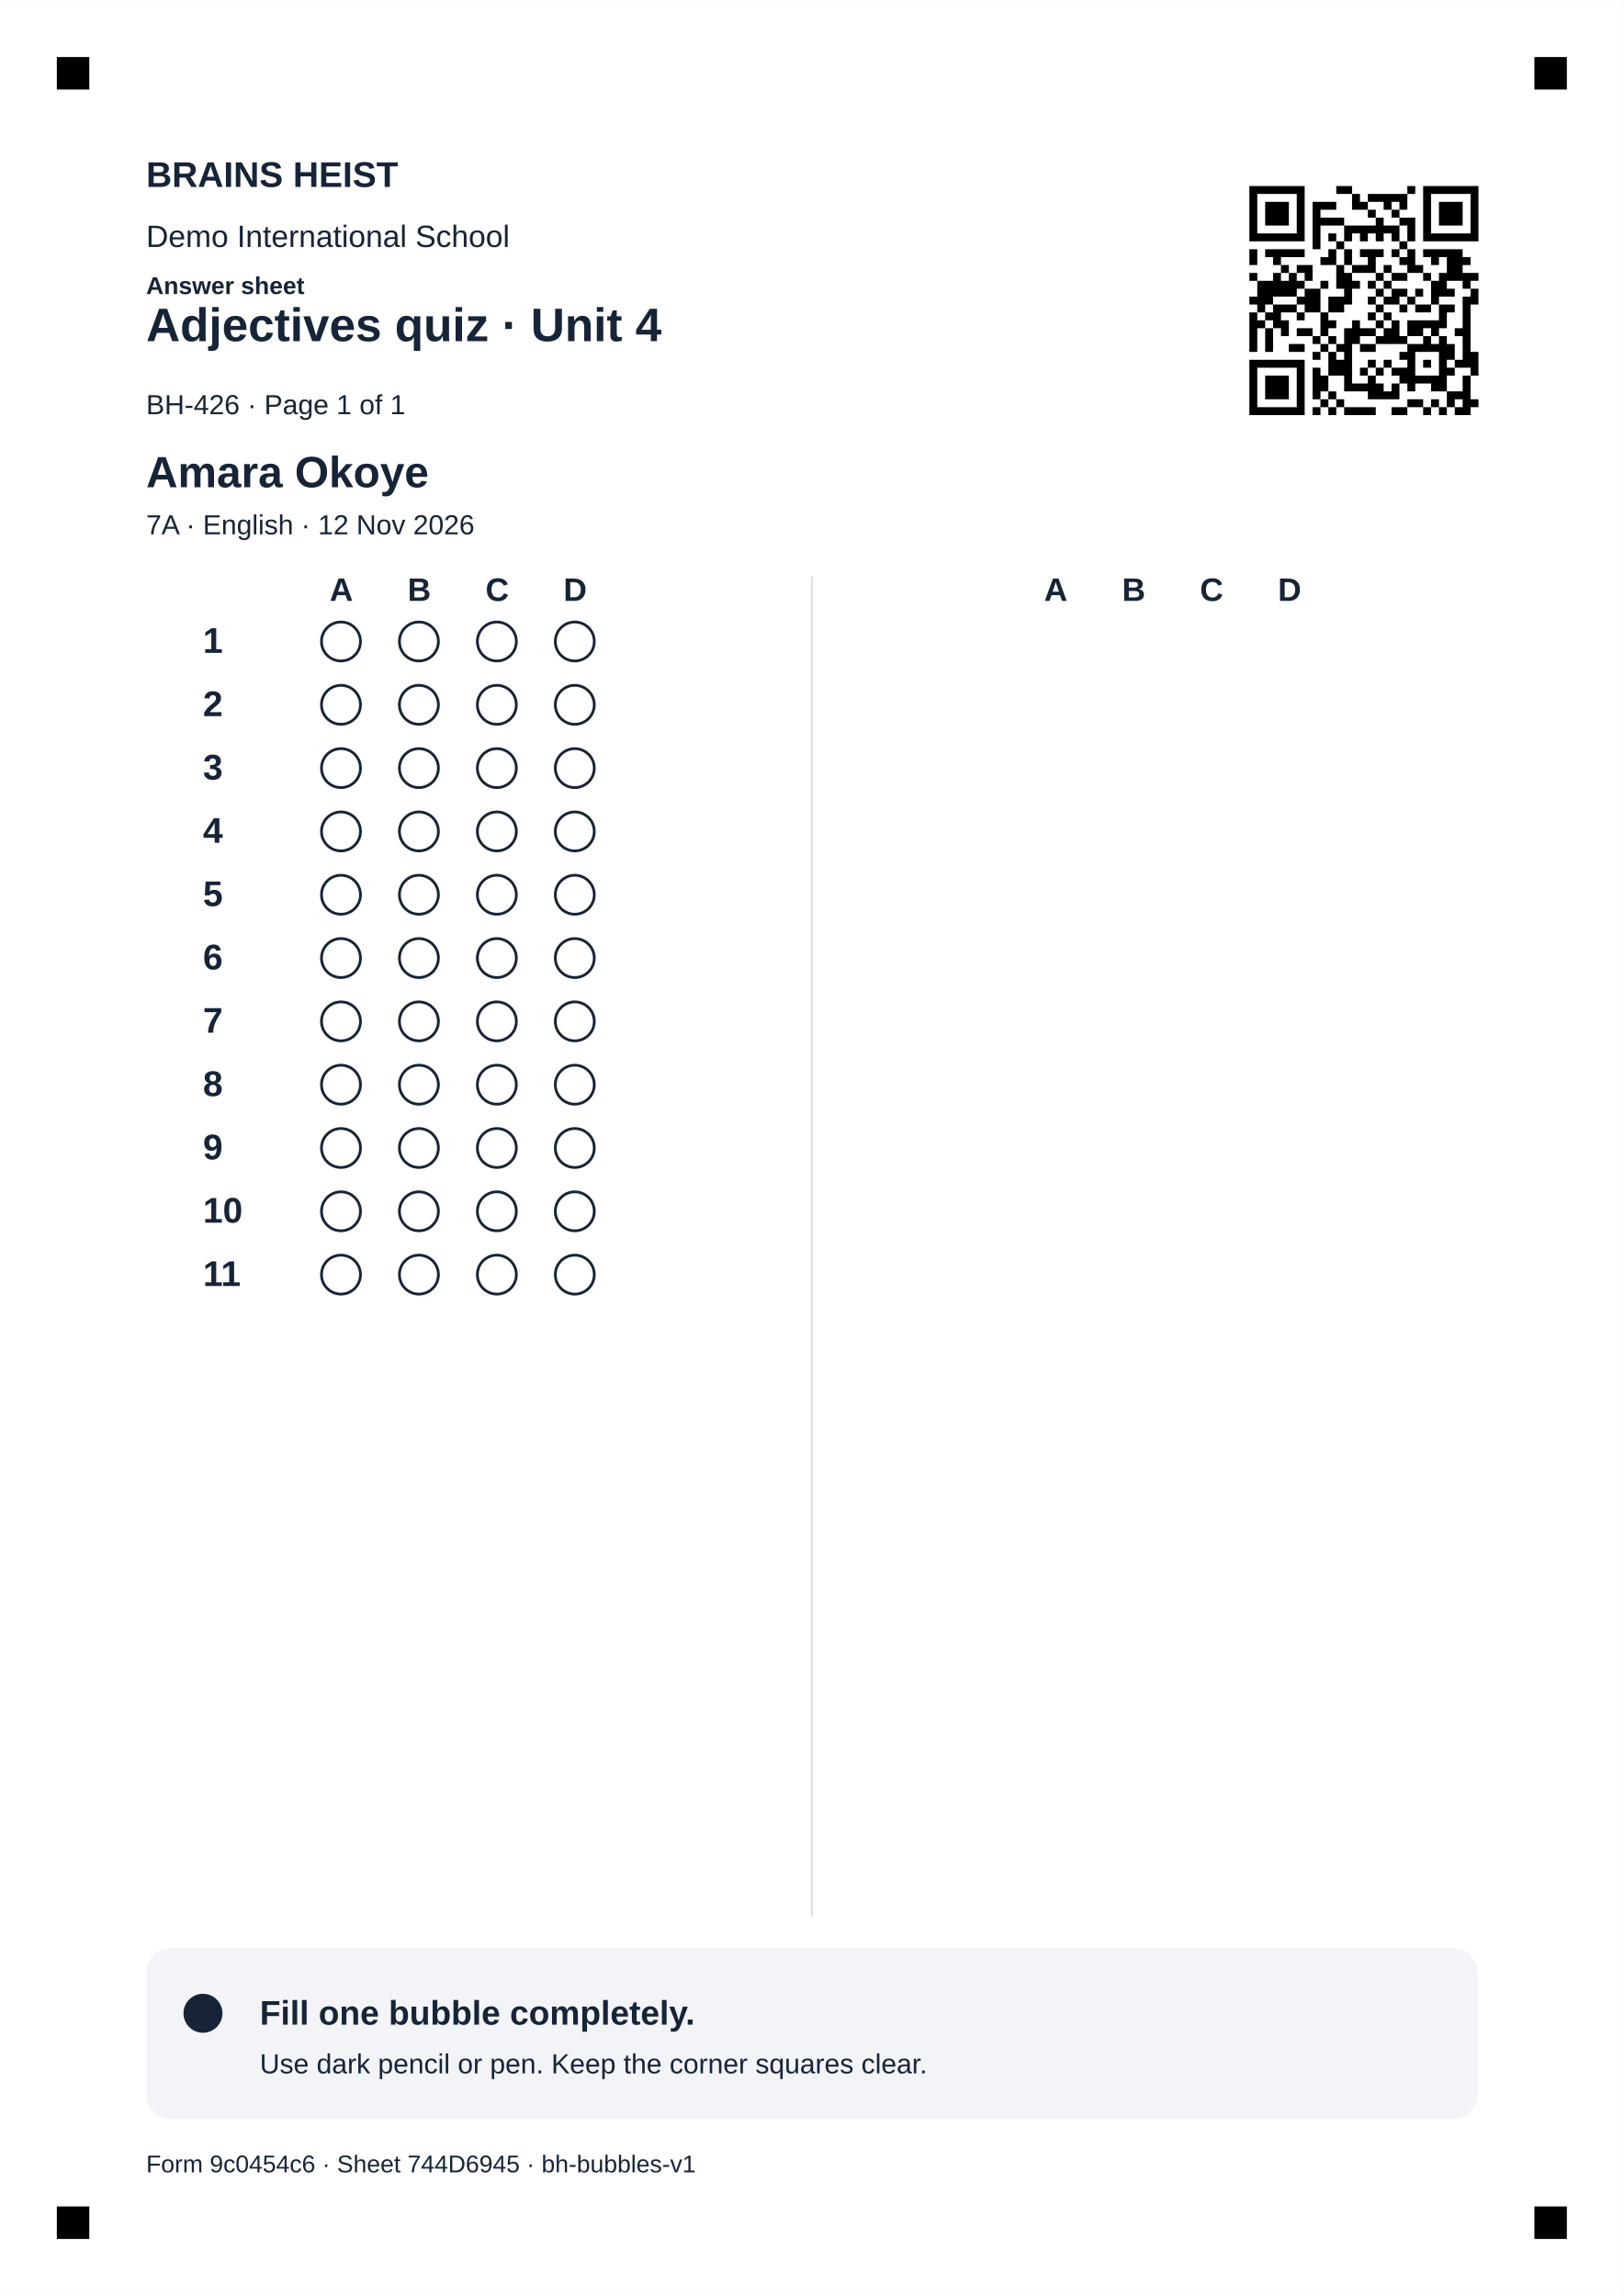
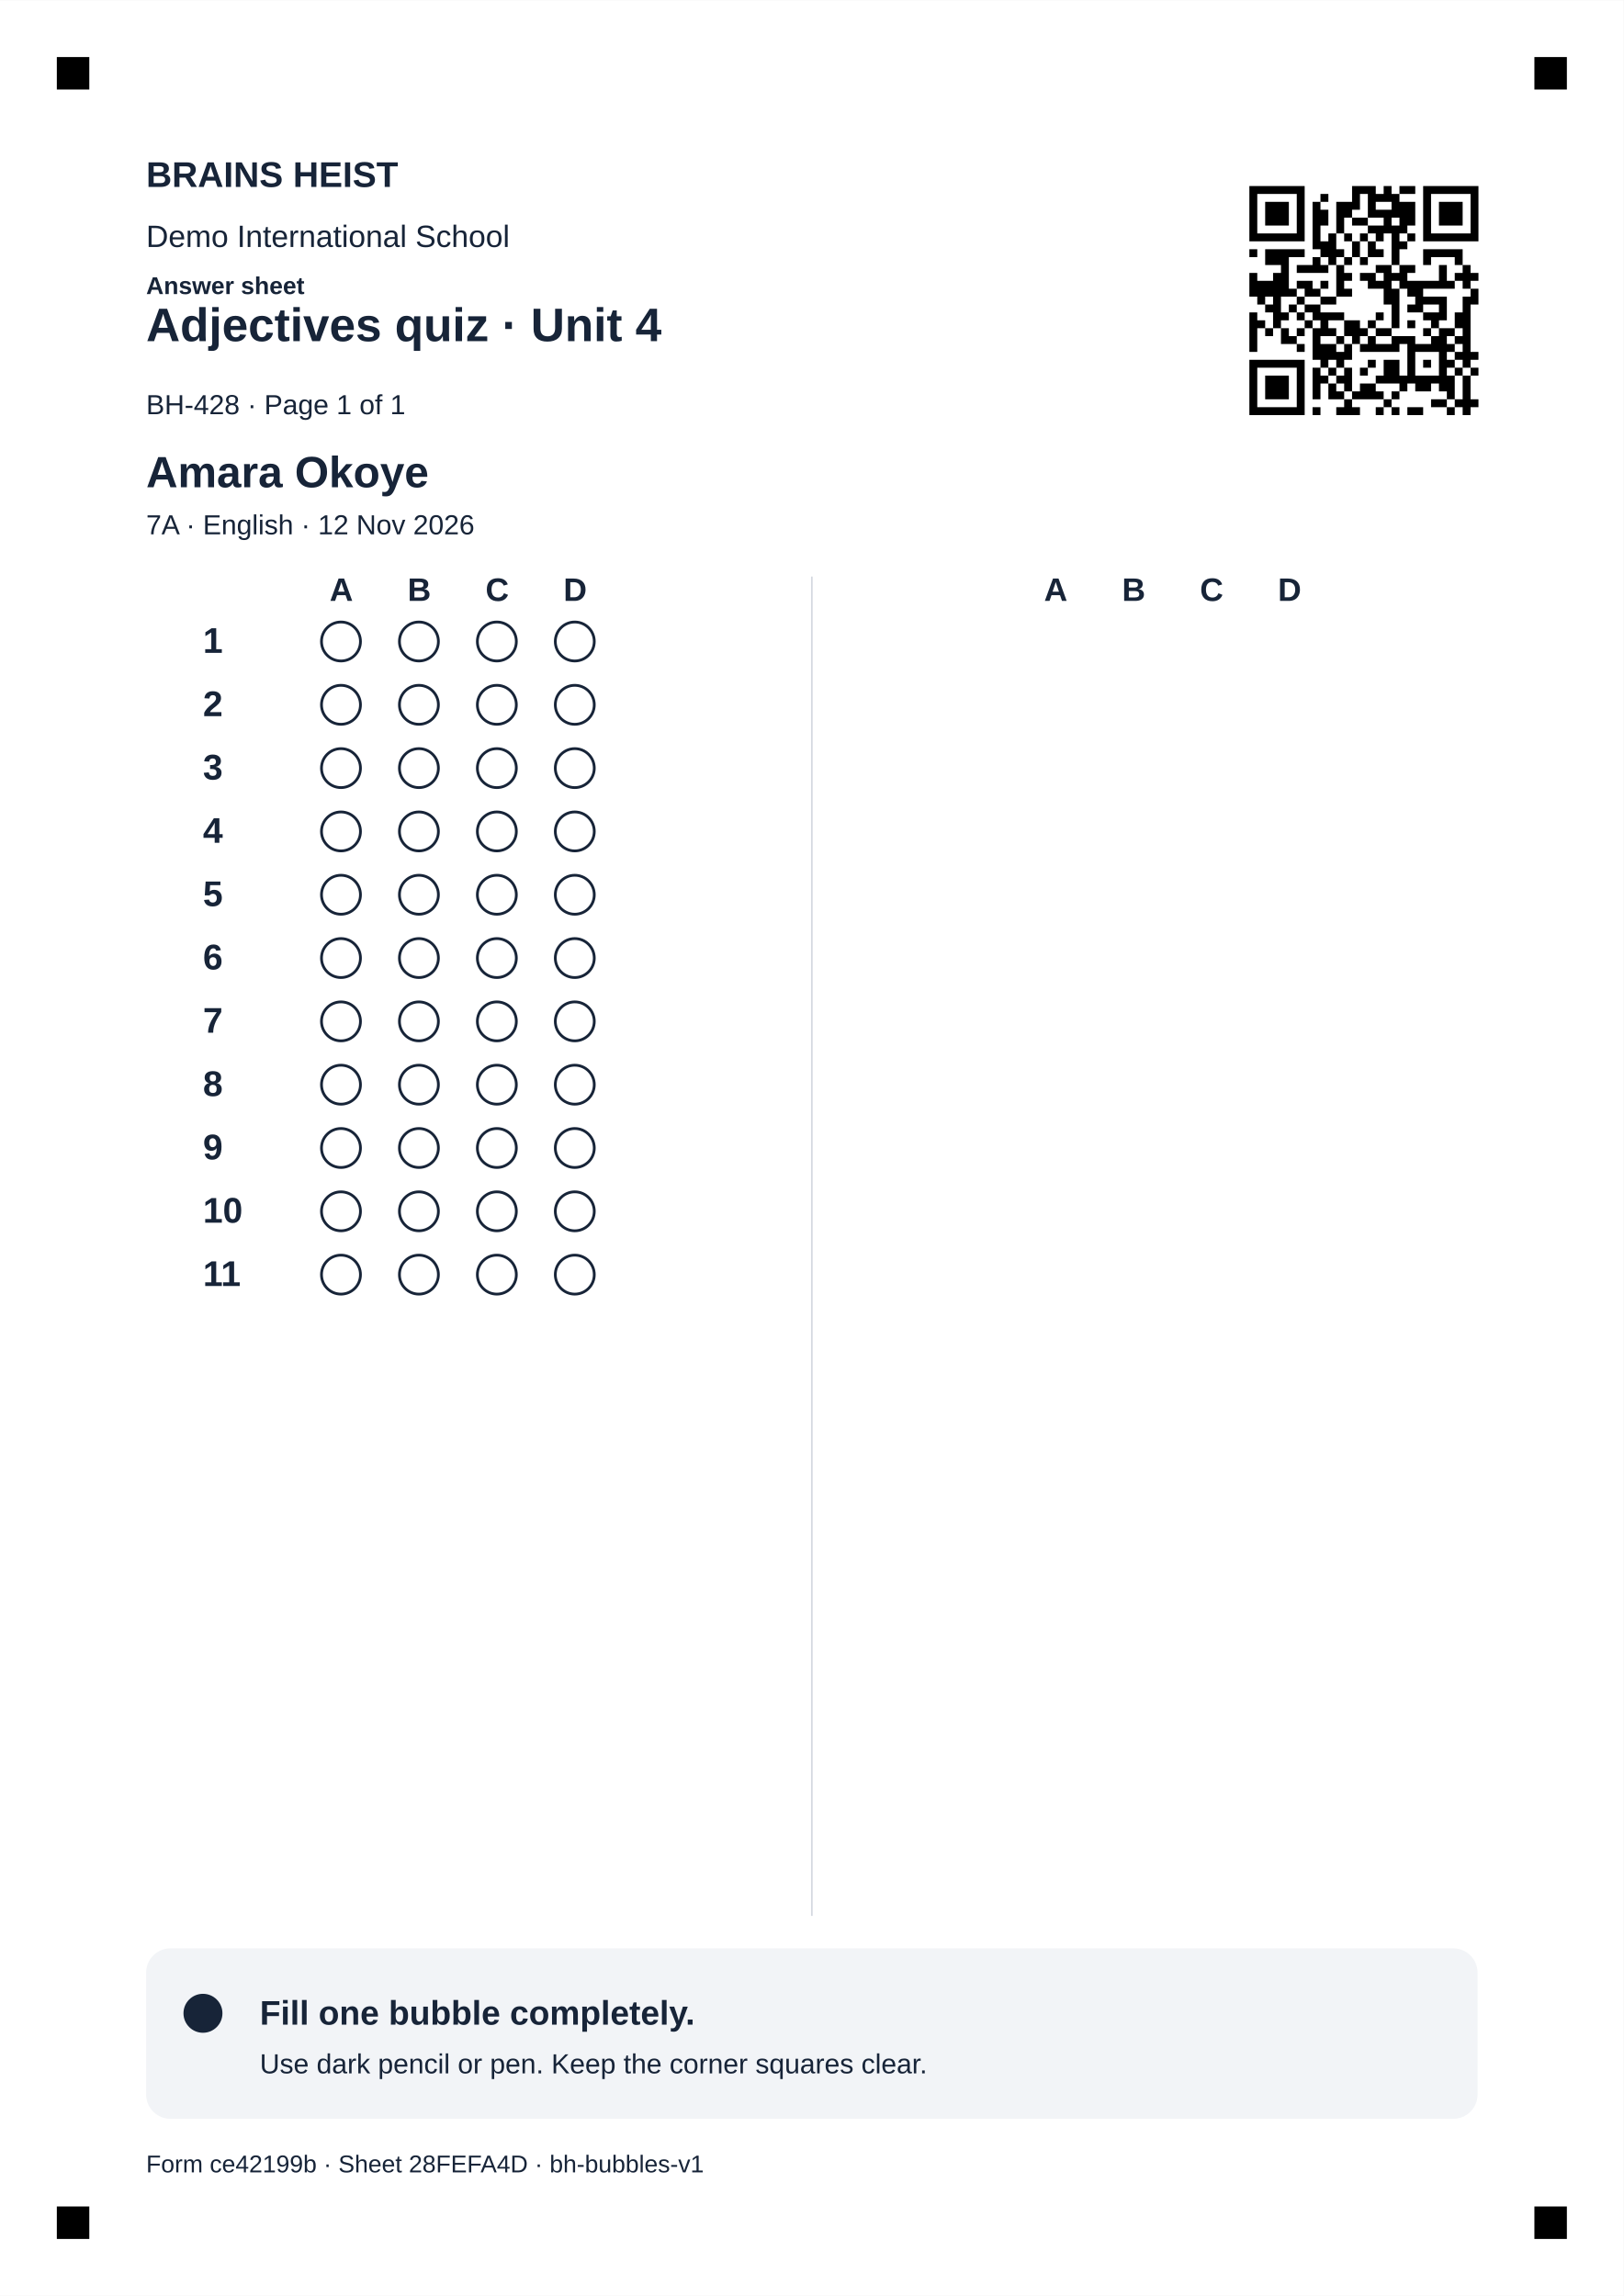
<svg xmlns="http://www.w3.org/2000/svg" viewBox="0 0 1000 1414" width="210mm" height="297mm" role="img" aria-label="Answer sheet for Amara Okoye" style="font-family:Arial,sans-serif;background:white">
  <rect width="1000" height="1414" fill="white" />
  <rect x="35" y="35" width="20" height="20" fill="black" />
  <rect x="945" y="35" width="20" height="20" fill="black" />
  <rect x="945" y="1359" width="20" height="20" fill="black" />
  <rect x="35" y="1359" width="20" height="20" fill="black" />
  <text x="90" y="115" font-size="22" font-weight="800" fill="#172438">BRAINS HEIST</text>
  <text x="90" y="152" font-size="19" font-weight="400" fill="#172438">Demo International School</text>
  <text x="90" y="181" font-size="15" font-weight="700" fill="#172438">Answer sheet</text>
  <text x="90" y="210" font-size="29" font-weight="700" fill="#172438">Adjectives quiz · Unit 4</text>
-   <text x="90" y="255" font-size="17" font-weight="400" fill="#172438">BH-426 · Page 1 of 1</text>
-   <path d="M769.459 114.459h4.865v4.865h-4.865zM774.324 114.459h4.865v4.865h-4.865zM779.189 114.459h4.865v4.865h-4.865zM784.054 114.459h4.865v4.865h-4.865zM788.919 114.459h4.865v4.865h-4.865zM793.784 114.459h4.865v4.865h-4.865zM798.649 114.459h4.865v4.865h-4.865zM822.973 114.459h4.865v4.865h-4.865zM827.838 114.459h4.865v4.865h-4.865zM866.757 114.459h4.865v4.865h-4.865zM876.486 114.459h4.865v4.865h-4.865zM881.351 114.459h4.865v4.865h-4.865zM886.216 114.459h4.865v4.865h-4.865zM891.081 114.459h4.865v4.865h-4.865zM895.946 114.459h4.865v4.865h-4.865zM900.811 114.459h4.865v4.865h-4.865zM905.676 114.459h4.865v4.865h-4.865zM769.459 119.324h4.865v4.865h-4.865zM798.649 119.324h4.865v4.865h-4.865zM832.703 119.324h4.865v4.865h-4.865zM842.432 119.324h4.865v4.865h-4.865zM847.297 119.324h4.865v4.865h-4.865zM852.162 119.324h4.865v4.865h-4.865zM857.027 119.324h4.865v4.865h-4.865zM861.892 119.324h4.865v4.865h-4.865zM876.486 119.324h4.865v4.865h-4.865zM905.676 119.324h4.865v4.865h-4.865zM769.459 124.189h4.865v4.865h-4.865zM779.189 124.189h4.865v4.865h-4.865zM784.054 124.189h4.865v4.865h-4.865zM788.919 124.189h4.865v4.865h-4.865zM798.649 124.189h4.865v4.865h-4.865zM808.378 124.189h4.865v4.865h-4.865zM813.243 124.189h4.865v4.865h-4.865zM818.108 124.189h4.865v4.865h-4.865zM832.703 124.189h4.865v4.865h-4.865zM837.568 124.189h4.865v4.865h-4.865zM852.162 124.189h4.865v4.865h-4.865zM861.892 124.189h4.865v4.865h-4.865zM876.486 124.189h4.865v4.865h-4.865zM886.216 124.189h4.865v4.865h-4.865zM891.081 124.189h4.865v4.865h-4.865zM895.946 124.189h4.865v4.865h-4.865zM905.676 124.189h4.865v4.865h-4.865zM769.459 129.054h4.865v4.865h-4.865zM779.189 129.054h4.865v4.865h-4.865zM784.054 129.054h4.865v4.865h-4.865zM788.919 129.054h4.865v4.865h-4.865zM798.649 129.054h4.865v4.865h-4.865zM808.378 129.054h4.865v4.865h-4.865zM842.432 129.054h4.865v4.865h-4.865zM857.027 129.054h4.865v4.865h-4.865zM876.486 129.054h4.865v4.865h-4.865zM886.216 129.054h4.865v4.865h-4.865zM891.081 129.054h4.865v4.865h-4.865zM895.946 129.054h4.865v4.865h-4.865zM905.676 129.054h4.865v4.865h-4.865zM769.459 133.919h4.865v4.865h-4.865zM779.189 133.919h4.865v4.865h-4.865zM784.054 133.919h4.865v4.865h-4.865zM788.919 133.919h4.865v4.865h-4.865zM798.649 133.919h4.865v4.865h-4.865zM808.378 133.919h4.865v4.865h-4.865zM813.243 133.919h4.865v4.865h-4.865zM818.108 133.919h4.865v4.865h-4.865zM822.973 133.919h4.865v4.865h-4.865zM847.297 133.919h4.865v4.865h-4.865zM861.892 133.919h4.865v4.865h-4.865zM866.757 133.919h4.865v4.865h-4.865zM876.486 133.919h4.865v4.865h-4.865zM886.216 133.919h4.865v4.865h-4.865zM891.081 133.919h4.865v4.865h-4.865zM895.946 133.919h4.865v4.865h-4.865zM905.676 133.919h4.865v4.865h-4.865zM769.459 138.784h4.865v4.865h-4.865zM798.649 138.784h4.865v4.865h-4.865zM808.378 138.784h4.865v4.865h-4.865zM827.838 138.784h4.865v4.865h-4.865zM832.703 138.784h4.865v4.865h-4.865zM837.568 138.784h4.865v4.865h-4.865zM842.432 138.784h4.865v4.865h-4.865zM847.297 138.784h4.865v4.865h-4.865zM852.162 138.784h4.865v4.865h-4.865zM857.027 138.784h4.865v4.865h-4.865zM866.757 138.784h4.865v4.865h-4.865zM876.486 138.784h4.865v4.865h-4.865zM905.676 138.784h4.865v4.865h-4.865zM769.459 143.649h4.865v4.865h-4.865zM774.324 143.649h4.865v4.865h-4.865zM779.189 143.649h4.865v4.865h-4.865zM784.054 143.649h4.865v4.865h-4.865zM788.919 143.649h4.865v4.865h-4.865zM793.784 143.649h4.865v4.865h-4.865zM798.649 143.649h4.865v4.865h-4.865zM808.378 143.649h4.865v4.865h-4.865zM818.108 143.649h4.865v4.865h-4.865zM827.838 143.649h4.865v4.865h-4.865zM837.568 143.649h4.865v4.865h-4.865zM847.297 143.649h4.865v4.865h-4.865zM857.027 143.649h4.865v4.865h-4.865zM866.757 143.649h4.865v4.865h-4.865zM876.486 143.649h4.865v4.865h-4.865zM881.351 143.649h4.865v4.865h-4.865zM886.216 143.649h4.865v4.865h-4.865zM891.081 143.649h4.865v4.865h-4.865zM895.946 143.649h4.865v4.865h-4.865zM900.811 143.649h4.865v4.865h-4.865zM905.676 143.649h4.865v4.865h-4.865zM808.378 148.514h4.865v4.865h-4.865zM822.973 148.514h4.865v4.865h-4.865zM861.892 148.514h4.865v4.865h-4.865zM769.459 153.378h4.865v4.865h-4.865zM779.189 153.378h4.865v4.865h-4.865zM784.054 153.378h4.865v4.865h-4.865zM788.919 153.378h4.865v4.865h-4.865zM793.784 153.378h4.865v4.865h-4.865zM798.649 153.378h4.865v4.865h-4.865zM818.108 153.378h4.865v4.865h-4.865zM827.838 153.378h4.865v4.865h-4.865zM837.568 153.378h4.865v4.865h-4.865zM842.432 153.378h4.865v4.865h-4.865zM847.297 153.378h4.865v4.865h-4.865zM857.027 153.378h4.865v4.865h-4.865zM866.757 153.378h4.865v4.865h-4.865zM876.486 153.378h4.865v4.865h-4.865zM881.351 153.378h4.865v4.865h-4.865zM886.216 153.378h4.865v4.865h-4.865zM891.081 153.378h4.865v4.865h-4.865zM895.946 153.378h4.865v4.865h-4.865zM769.459 158.243h4.865v4.865h-4.865zM784.054 158.243h4.865v4.865h-4.865zM813.243 158.243h4.865v4.865h-4.865zM818.108 158.243h4.865v4.865h-4.865zM827.838 158.243h4.865v4.865h-4.865zM842.432 158.243h4.865v4.865h-4.865zM861.892 158.243h4.865v4.865h-4.865zM866.757 158.243h4.865v4.865h-4.865zM881.351 158.243h4.865v4.865h-4.865zM891.081 158.243h4.865v4.865h-4.865zM895.946 158.243h4.865v4.865h-4.865zM900.811 158.243h4.865v4.865h-4.865zM788.919 163.108h4.865v4.865h-4.865zM798.649 163.108h4.865v4.865h-4.865zM803.514 163.108h4.865v4.865h-4.865zM822.973 163.108h4.865v4.865h-4.865zM832.703 163.108h4.865v4.865h-4.865zM837.568 163.108h4.865v4.865h-4.865zM842.432 163.108h4.865v4.865h-4.865zM852.162 163.108h4.865v4.865h-4.865zM866.757 163.108h4.865v4.865h-4.865zM871.622 163.108h4.865v4.865h-4.865zM891.081 163.108h4.865v4.865h-4.865zM895.946 163.108h4.865v4.865h-4.865zM769.459 167.973h4.865v4.865h-4.865zM784.054 167.973h4.865v4.865h-4.865zM793.784 167.973h4.865v4.865h-4.865zM803.514 167.973h4.865v4.865h-4.865zM822.973 167.973h4.865v4.865h-4.865zM827.838 167.973h4.865v4.865h-4.865zM847.297 167.973h4.865v4.865h-4.865zM857.027 167.973h4.865v4.865h-4.865zM861.892 167.973h4.865v4.865h-4.865zM876.486 167.973h4.865v4.865h-4.865zM886.216 167.973h4.865v4.865h-4.865zM891.081 167.973h4.865v4.865h-4.865zM895.946 167.973h4.865v4.865h-4.865zM900.811 167.973h4.865v4.865h-4.865zM905.676 167.973h4.865v4.865h-4.865zM774.324 172.838h4.865v4.865h-4.865zM779.189 172.838h4.865v4.865h-4.865zM784.054 172.838h4.865v4.865h-4.865zM788.919 172.838h4.865v4.865h-4.865zM793.784 172.838h4.865v4.865h-4.865zM798.649 172.838h4.865v4.865h-4.865zM813.243 172.838h4.865v4.865h-4.865zM822.973 172.838h4.865v4.865h-4.865zM827.838 172.838h4.865v4.865h-4.865zM832.703 172.838h4.865v4.865h-4.865zM842.432 172.838h4.865v4.865h-4.865zM852.162 172.838h4.865v4.865h-4.865zM881.351 172.838h4.865v4.865h-4.865zM886.216 172.838h4.865v4.865h-4.865zM900.811 172.838h4.865v4.865h-4.865zM774.324 177.703h4.865v4.865h-4.865zM779.189 177.703h4.865v4.865h-4.865zM784.054 177.703h4.865v4.865h-4.865zM788.919 177.703h4.865v4.865h-4.865zM793.784 177.703h4.865v4.865h-4.865zM803.514 177.703h4.865v4.865h-4.865zM808.378 177.703h4.865v4.865h-4.865zM827.838 177.703h4.865v4.865h-4.865zM847.297 177.703h4.865v4.865h-4.865zM857.027 177.703h4.865v4.865h-4.865zM861.892 177.703h4.865v4.865h-4.865zM871.622 177.703h4.865v4.865h-4.865zM881.351 177.703h4.865v4.865h-4.865zM886.216 177.703h4.865v4.865h-4.865zM891.081 177.703h4.865v4.865h-4.865zM905.676 177.703h4.865v4.865h-4.865zM769.459 182.568h4.865v4.865h-4.865zM774.324 182.568h4.865v4.865h-4.865zM779.189 182.568h4.865v4.865h-4.865zM798.649 182.568h4.865v4.865h-4.865zM803.514 182.568h4.865v4.865h-4.865zM808.378 182.568h4.865v4.865h-4.865zM818.108 182.568h4.865v4.865h-4.865zM822.973 182.568h4.865v4.865h-4.865zM827.838 182.568h4.865v4.865h-4.865zM842.432 182.568h4.865v4.865h-4.865zM852.162 182.568h4.865v4.865h-4.865zM857.027 182.568h4.865v4.865h-4.865zM866.757 182.568h4.865v4.865h-4.865zM881.351 182.568h4.865v4.865h-4.865zM900.811 182.568h4.865v4.865h-4.865zM905.676 182.568h4.865v4.865h-4.865zM774.324 187.432h4.865v4.865h-4.865zM784.054 187.432h4.865v4.865h-4.865zM788.919 187.432h4.865v4.865h-4.865zM793.784 187.432h4.865v4.865h-4.865zM803.514 187.432h4.865v4.865h-4.865zM808.378 187.432h4.865v4.865h-4.865zM818.108 187.432h4.865v4.865h-4.865zM822.973 187.432h4.865v4.865h-4.865zM847.297 187.432h4.865v4.865h-4.865zM861.892 187.432h4.865v4.865h-4.865zM871.622 187.432h4.865v4.865h-4.865zM876.486 187.432h4.865v4.865h-4.865zM886.216 187.432h4.865v4.865h-4.865zM891.081 187.432h4.865v4.865h-4.865zM900.811 187.432h4.865v4.865h-4.865zM769.459 192.297h4.865v4.865h-4.865zM779.189 192.297h4.865v4.865h-4.865zM784.054 192.297h4.865v4.865h-4.865zM798.649 192.297h4.865v4.865h-4.865zM813.243 192.297h4.865v4.865h-4.865zM842.432 192.297h4.865v4.865h-4.865zM852.162 192.297h4.865v4.865h-4.865zM886.216 192.297h4.865v4.865h-4.865zM900.811 192.297h4.865v4.865h-4.865zM769.459 197.162h4.865v4.865h-4.865zM774.324 197.162h4.865v4.865h-4.865zM784.054 197.162h4.865v4.865h-4.865zM788.919 197.162h4.865v4.865h-4.865zM813.243 197.162h4.865v4.865h-4.865zM818.108 197.162h4.865v4.865h-4.865zM832.703 197.162h4.865v4.865h-4.865zM847.297 197.162h4.865v4.865h-4.865zM857.027 197.162h4.865v4.865h-4.865zM866.757 197.162h4.865v4.865h-4.865zM871.622 197.162h4.865v4.865h-4.865zM876.486 197.162h4.865v4.865h-4.865zM881.351 197.162h4.865v4.865h-4.865zM886.216 197.162h4.865v4.865h-4.865zM900.811 197.162h4.865v4.865h-4.865zM769.459 202.027h4.865v4.865h-4.865zM779.189 202.027h4.865v4.865h-4.865zM788.919 202.027h4.865v4.865h-4.865zM798.649 202.027h4.865v4.865h-4.865zM803.514 202.027h4.865v4.865h-4.865zM813.243 202.027h4.865v4.865h-4.865zM827.838 202.027h4.865v4.865h-4.865zM832.703 202.027h4.865v4.865h-4.865zM837.568 202.027h4.865v4.865h-4.865zM842.432 202.027h4.865v4.865h-4.865zM852.162 202.027h4.865v4.865h-4.865zM857.027 202.027h4.865v4.865h-4.865zM866.757 202.027h4.865v4.865h-4.865zM871.622 202.027h4.865v4.865h-4.865zM881.351 202.027h4.865v4.865h-4.865zM895.946 202.027h4.865v4.865h-4.865zM900.811 202.027h4.865v4.865h-4.865zM769.459 206.892h4.865v4.865h-4.865zM779.189 206.892h4.865v4.865h-4.865zM808.378 206.892h4.865v4.865h-4.865zM818.108 206.892h4.865v4.865h-4.865zM827.838 206.892h4.865v4.865h-4.865zM832.703 206.892h4.865v4.865h-4.865zM847.297 206.892h4.865v4.865h-4.865zM852.162 206.892h4.865v4.865h-4.865zM857.027 206.892h4.865v4.865h-4.865zM861.892 206.892h4.865v4.865h-4.865zM876.486 206.892h4.865v4.865h-4.865zM886.216 206.892h4.865v4.865h-4.865zM900.811 206.892h4.865v4.865h-4.865zM769.459 211.757h4.865v4.865h-4.865zM779.189 211.757h4.865v4.865h-4.865zM793.784 211.757h4.865v4.865h-4.865zM798.649 211.757h4.865v4.865h-4.865zM813.243 211.757h4.865v4.865h-4.865zM822.973 211.757h4.865v4.865h-4.865zM827.838 211.757h4.865v4.865h-4.865zM837.568 211.757h4.865v4.865h-4.865zM842.432 211.757h4.865v4.865h-4.865zM866.757 211.757h4.865v4.865h-4.865zM871.622 211.757h4.865v4.865h-4.865zM876.486 211.757h4.865v4.865h-4.865zM881.351 211.757h4.865v4.865h-4.865zM886.216 211.757h4.865v4.865h-4.865zM891.081 211.757h4.865v4.865h-4.865zM900.811 211.757h4.865v4.865h-4.865zM808.378 216.622h4.865v4.865h-4.865zM818.108 216.622h4.865v4.865h-4.865zM827.838 216.622h4.865v4.865h-4.865zM861.892 216.622h4.865v4.865h-4.865zM866.757 216.622h4.865v4.865h-4.865zM886.216 216.622h4.865v4.865h-4.865zM891.081 216.622h4.865v4.865h-4.865zM900.811 216.622h4.865v4.865h-4.865zM905.676 216.622h4.865v4.865h-4.865zM769.459 221.486h4.865v4.865h-4.865zM774.324 221.486h4.865v4.865h-4.865zM779.189 221.486h4.865v4.865h-4.865zM784.054 221.486h4.865v4.865h-4.865zM788.919 221.486h4.865v4.865h-4.865zM793.784 221.486h4.865v4.865h-4.865zM798.649 221.486h4.865v4.865h-4.865zM818.108 221.486h4.865v4.865h-4.865zM822.973 221.486h4.865v4.865h-4.865zM827.838 221.486h4.865v4.865h-4.865zM842.432 221.486h4.865v4.865h-4.865zM852.162 221.486h4.865v4.865h-4.865zM866.757 221.486h4.865v4.865h-4.865zM876.486 221.486h4.865v4.865h-4.865zM886.216 221.486h4.865v4.865h-4.865zM895.946 221.486h4.865v4.865h-4.865zM900.811 221.486h4.865v4.865h-4.865zM905.676 221.486h4.865v4.865h-4.865zM769.459 226.351h4.865v4.865h-4.865zM798.649 226.351h4.865v4.865h-4.865zM808.378 226.351h4.865v4.865h-4.865zM818.108 226.351h4.865v4.865h-4.865zM822.973 226.351h4.865v4.865h-4.865zM827.838 226.351h4.865v4.865h-4.865zM837.568 226.351h4.865v4.865h-4.865zM847.297 226.351h4.865v4.865h-4.865zM857.027 226.351h4.865v4.865h-4.865zM861.892 226.351h4.865v4.865h-4.865zM866.757 226.351h4.865v4.865h-4.865zM886.216 226.351h4.865v4.865h-4.865zM891.081 226.351h4.865v4.865h-4.865zM905.676 226.351h4.865v4.865h-4.865zM769.459 231.216h4.865v4.865h-4.865zM779.189 231.216h4.865v4.865h-4.865zM784.054 231.216h4.865v4.865h-4.865zM788.919 231.216h4.865v4.865h-4.865zM798.649 231.216h4.865v4.865h-4.865zM808.378 231.216h4.865v4.865h-4.865zM813.243 231.216h4.865v4.865h-4.865zM827.838 231.216h4.865v4.865h-4.865zM842.432 231.216h4.865v4.865h-4.865zM861.892 231.216h4.865v4.865h-4.865zM866.757 231.216h4.865v4.865h-4.865zM871.622 231.216h4.865v4.865h-4.865zM876.486 231.216h4.865v4.865h-4.865zM881.351 231.216h4.865v4.865h-4.865zM886.216 231.216h4.865v4.865h-4.865zM900.811 231.216h4.865v4.865h-4.865zM769.459 236.081h4.865v4.865h-4.865zM779.189 236.081h4.865v4.865h-4.865zM784.054 236.081h4.865v4.865h-4.865zM788.919 236.081h4.865v4.865h-4.865zM798.649 236.081h4.865v4.865h-4.865zM808.378 236.081h4.865v4.865h-4.865zM813.243 236.081h4.865v4.865h-4.865zM827.838 236.081h4.865v4.865h-4.865zM832.703 236.081h4.865v4.865h-4.865zM837.568 236.081h4.865v4.865h-4.865zM842.432 236.081h4.865v4.865h-4.865zM847.297 236.081h4.865v4.865h-4.865zM857.027 236.081h4.865v4.865h-4.865zM866.757 236.081h4.865v4.865h-4.865zM881.351 236.081h4.865v4.865h-4.865zM886.216 236.081h4.865v4.865h-4.865zM900.811 236.081h4.865v4.865h-4.865zM769.459 240.946h4.865v4.865h-4.865zM779.189 240.946h4.865v4.865h-4.865zM784.054 240.946h4.865v4.865h-4.865zM788.919 240.946h4.865v4.865h-4.865zM798.649 240.946h4.865v4.865h-4.865zM808.378 240.946h4.865v4.865h-4.865zM818.108 240.946h4.865v4.865h-4.865zM842.432 240.946h4.865v4.865h-4.865zM847.297 240.946h4.865v4.865h-4.865zM852.162 240.946h4.865v4.865h-4.865zM857.027 240.946h4.865v4.865h-4.865zM891.081 240.946h4.865v4.865h-4.865zM895.946 240.946h4.865v4.865h-4.865zM900.811 240.946h4.865v4.865h-4.865zM769.459 245.811h4.865v4.865h-4.865zM798.649 245.811h4.865v4.865h-4.865zM813.243 245.811h4.865v4.865h-4.865zM822.973 245.811h4.865v4.865h-4.865zM866.757 245.811h4.865v4.865h-4.865zM871.622 245.811h4.865v4.865h-4.865zM881.351 245.811h4.865v4.865h-4.865zM891.081 245.811h4.865v4.865h-4.865zM900.811 245.811h4.865v4.865h-4.865zM905.676 245.811h4.865v4.865h-4.865zM769.459 250.676h4.865v4.865h-4.865zM774.324 250.676h4.865v4.865h-4.865zM779.189 250.676h4.865v4.865h-4.865zM784.054 250.676h4.865v4.865h-4.865zM788.919 250.676h4.865v4.865h-4.865zM793.784 250.676h4.865v4.865h-4.865zM798.649 250.676h4.865v4.865h-4.865zM808.378 250.676h4.865v4.865h-4.865zM818.108 250.676h4.865v4.865h-4.865zM827.838 250.676h4.865v4.865h-4.865zM832.703 250.676h4.865v4.865h-4.865zM837.568 250.676h4.865v4.865h-4.865zM842.432 250.676h4.865v4.865h-4.865zM857.027 250.676h4.865v4.865h-4.865zM861.892 250.676h4.865v4.865h-4.865zM876.486 250.676h4.865v4.865h-4.865zM886.216 250.676h4.865v4.865h-4.865zM895.946 250.676h4.865v4.865h-4.865zM900.811 250.676h4.865v4.865h-4.865z" fill="black" />
+   <text x="90" y="255" font-size="17" font-weight="400" fill="#172438">BH-428 · Page 1 of 1</text>
+   <path d="M769.459 114.459h4.865v4.865h-4.865zM774.324 114.459h4.865v4.865h-4.865zM779.189 114.459h4.865v4.865h-4.865zM784.054 114.459h4.865v4.865h-4.865zM788.919 114.459h4.865v4.865h-4.865zM793.784 114.459h4.865v4.865h-4.865zM798.649 114.459h4.865v4.865h-4.865zM832.703 114.459h4.865v4.865h-4.865zM837.568 114.459h4.865v4.865h-4.865zM842.432 114.459h4.865v4.865h-4.865zM852.162 114.459h4.865v4.865h-4.865zM861.892 114.459h4.865v4.865h-4.865zM866.757 114.459h4.865v4.865h-4.865zM876.486 114.459h4.865v4.865h-4.865zM881.351 114.459h4.865v4.865h-4.865zM886.216 114.459h4.865v4.865h-4.865zM891.081 114.459h4.865v4.865h-4.865zM895.946 114.459h4.865v4.865h-4.865zM900.811 114.459h4.865v4.865h-4.865zM905.676 114.459h4.865v4.865h-4.865zM769.459 119.324h4.865v4.865h-4.865zM798.649 119.324h4.865v4.865h-4.865zM813.243 119.324h4.865v4.865h-4.865zM832.703 119.324h4.865v4.865h-4.865zM842.432 119.324h4.865v4.865h-4.865zM847.297 119.324h4.865v4.865h-4.865zM852.162 119.324h4.865v4.865h-4.865zM857.027 119.324h4.865v4.865h-4.865zM876.486 119.324h4.865v4.865h-4.865zM905.676 119.324h4.865v4.865h-4.865zM769.459 124.189h4.865v4.865h-4.865zM779.189 124.189h4.865v4.865h-4.865zM784.054 124.189h4.865v4.865h-4.865zM788.919 124.189h4.865v4.865h-4.865zM798.649 124.189h4.865v4.865h-4.865zM808.378 124.189h4.865v4.865h-4.865zM822.973 124.189h4.865v4.865h-4.865zM827.838 124.189h4.865v4.865h-4.865zM832.703 124.189h4.865v4.865h-4.865zM842.432 124.189h4.865v4.865h-4.865zM857.027 124.189h4.865v4.865h-4.865zM861.892 124.189h4.865v4.865h-4.865zM866.757 124.189h4.865v4.865h-4.865zM876.486 124.189h4.865v4.865h-4.865zM886.216 124.189h4.865v4.865h-4.865zM891.081 124.189h4.865v4.865h-4.865zM895.946 124.189h4.865v4.865h-4.865zM905.676 124.189h4.865v4.865h-4.865zM769.459 129.054h4.865v4.865h-4.865zM779.189 129.054h4.865v4.865h-4.865zM784.054 129.054h4.865v4.865h-4.865zM788.919 129.054h4.865v4.865h-4.865zM798.649 129.054h4.865v4.865h-4.865zM808.378 129.054h4.865v4.865h-4.865zM813.243 129.054h4.865v4.865h-4.865zM822.973 129.054h4.865v4.865h-4.865zM827.838 129.054h4.865v4.865h-4.865zM842.432 129.054h4.865v4.865h-4.865zM847.297 129.054h4.865v4.865h-4.865zM852.162 129.054h4.865v4.865h-4.865zM857.027 129.054h4.865v4.865h-4.865zM861.892 129.054h4.865v4.865h-4.865zM866.757 129.054h4.865v4.865h-4.865zM876.486 129.054h4.865v4.865h-4.865zM886.216 129.054h4.865v4.865h-4.865zM891.081 129.054h4.865v4.865h-4.865zM895.946 129.054h4.865v4.865h-4.865zM905.676 129.054h4.865v4.865h-4.865zM769.459 133.919h4.865v4.865h-4.865zM779.189 133.919h4.865v4.865h-4.865zM784.054 133.919h4.865v4.865h-4.865zM788.919 133.919h4.865v4.865h-4.865zM798.649 133.919h4.865v4.865h-4.865zM808.378 133.919h4.865v4.865h-4.865zM813.243 133.919h4.865v4.865h-4.865zM822.973 133.919h4.865v4.865h-4.865zM832.703 133.919h4.865v4.865h-4.865zM837.568 133.919h4.865v4.865h-4.865zM852.162 133.919h4.865v4.865h-4.865zM861.892 133.919h4.865v4.865h-4.865zM866.757 133.919h4.865v4.865h-4.865zM876.486 133.919h4.865v4.865h-4.865zM886.216 133.919h4.865v4.865h-4.865zM891.081 133.919h4.865v4.865h-4.865zM895.946 133.919h4.865v4.865h-4.865zM905.676 133.919h4.865v4.865h-4.865zM769.459 138.784h4.865v4.865h-4.865zM798.649 138.784h4.865v4.865h-4.865zM808.378 138.784h4.865v4.865h-4.865zM822.973 138.784h4.865v4.865h-4.865zM842.432 138.784h4.865v4.865h-4.865zM847.297 138.784h4.865v4.865h-4.865zM852.162 138.784h4.865v4.865h-4.865zM857.027 138.784h4.865v4.865h-4.865zM861.892 138.784h4.865v4.865h-4.865zM876.486 138.784h4.865v4.865h-4.865zM905.676 138.784h4.865v4.865h-4.865zM769.459 143.649h4.865v4.865h-4.865zM774.324 143.649h4.865v4.865h-4.865zM779.189 143.649h4.865v4.865h-4.865zM784.054 143.649h4.865v4.865h-4.865zM788.919 143.649h4.865v4.865h-4.865zM793.784 143.649h4.865v4.865h-4.865zM798.649 143.649h4.865v4.865h-4.865zM808.378 143.649h4.865v4.865h-4.865zM818.108 143.649h4.865v4.865h-4.865zM827.838 143.649h4.865v4.865h-4.865zM837.568 143.649h4.865v4.865h-4.865zM847.297 143.649h4.865v4.865h-4.865zM857.027 143.649h4.865v4.865h-4.865zM866.757 143.649h4.865v4.865h-4.865zM876.486 143.649h4.865v4.865h-4.865zM881.351 143.649h4.865v4.865h-4.865zM886.216 143.649h4.865v4.865h-4.865zM891.081 143.649h4.865v4.865h-4.865zM895.946 143.649h4.865v4.865h-4.865zM900.811 143.649h4.865v4.865h-4.865zM905.676 143.649h4.865v4.865h-4.865zM808.378 148.514h4.865v4.865h-4.865zM813.243 148.514h4.865v4.865h-4.865zM818.108 148.514h4.865v4.865h-4.865zM832.703 148.514h4.865v4.865h-4.865zM842.432 148.514h4.865v4.865h-4.865zM857.027 148.514h4.865v4.865h-4.865zM861.892 148.514h4.865v4.865h-4.865zM769.459 153.378h4.865v4.865h-4.865zM779.189 153.378h4.865v4.865h-4.865zM784.054 153.378h4.865v4.865h-4.865zM788.919 153.378h4.865v4.865h-4.865zM793.784 153.378h4.865v4.865h-4.865zM798.649 153.378h4.865v4.865h-4.865zM813.243 153.378h4.865v4.865h-4.865zM818.108 153.378h4.865v4.865h-4.865zM822.973 153.378h4.865v4.865h-4.865zM832.703 153.378h4.865v4.865h-4.865zM842.432 153.378h4.865v4.865h-4.865zM847.297 153.378h4.865v4.865h-4.865zM857.027 153.378h4.865v4.865h-4.865zM876.486 153.378h4.865v4.865h-4.865zM881.351 153.378h4.865v4.865h-4.865zM886.216 153.378h4.865v4.865h-4.865zM891.081 153.378h4.865v4.865h-4.865zM895.946 153.378h4.865v4.865h-4.865zM779.189 158.243h4.865v4.865h-4.865zM784.054 158.243h4.865v4.865h-4.865zM788.919 158.243h4.865v4.865h-4.865zM808.378 158.243h4.865v4.865h-4.865zM818.108 158.243h4.865v4.865h-4.865zM827.838 158.243h4.865v4.865h-4.865zM837.568 158.243h4.865v4.865h-4.865zM857.027 158.243h4.865v4.865h-4.865zM876.486 158.243h4.865v4.865h-4.865zM895.946 158.243h4.865v4.865h-4.865zM788.919 163.108h4.865v4.865h-4.865zM798.649 163.108h4.865v4.865h-4.865zM803.514 163.108h4.865v4.865h-4.865zM808.378 163.108h4.865v4.865h-4.865zM813.243 163.108h4.865v4.865h-4.865zM822.973 163.108h4.865v4.865h-4.865zM847.297 163.108h4.865v4.865h-4.865zM852.162 163.108h4.865v4.865h-4.865zM861.892 163.108h4.865v4.865h-4.865zM866.757 163.108h4.865v4.865h-4.865zM886.216 163.108h4.865v4.865h-4.865zM900.811 163.108h4.865v4.865h-4.865zM769.459 167.973h4.865v4.865h-4.865zM784.054 167.973h4.865v4.865h-4.865zM788.919 167.973h4.865v4.865h-4.865zM822.973 167.973h4.865v4.865h-4.865zM827.838 167.973h4.865v4.865h-4.865zM837.568 167.973h4.865v4.865h-4.865zM842.432 167.973h4.865v4.865h-4.865zM852.162 167.973h4.865v4.865h-4.865zM857.027 167.973h4.865v4.865h-4.865zM861.892 167.973h4.865v4.865h-4.865zM886.216 167.973h4.865v4.865h-4.865zM895.946 167.973h4.865v4.865h-4.865zM900.811 167.973h4.865v4.865h-4.865zM905.676 167.973h4.865v4.865h-4.865zM769.459 172.838h4.865v4.865h-4.865zM774.324 172.838h4.865v4.865h-4.865zM779.189 172.838h4.865v4.865h-4.865zM784.054 172.838h4.865v4.865h-4.865zM788.919 172.838h4.865v4.865h-4.865zM798.649 172.838h4.865v4.865h-4.865zM803.514 172.838h4.865v4.865h-4.865zM813.243 172.838h4.865v4.865h-4.865zM822.973 172.838h4.865v4.865h-4.865zM842.432 172.838h4.865v4.865h-4.865zM847.297 172.838h4.865v4.865h-4.865zM852.162 172.838h4.865v4.865h-4.865zM861.892 172.838h4.865v4.865h-4.865zM866.757 172.838h4.865v4.865h-4.865zM871.622 172.838h4.865v4.865h-4.865zM876.486 172.838h4.865v4.865h-4.865zM881.351 172.838h4.865v4.865h-4.865zM886.216 172.838h4.865v4.865h-4.865zM891.081 172.838h4.865v4.865h-4.865zM900.811 172.838h4.865v4.865h-4.865zM769.459 177.703h4.865v4.865h-4.865zM774.324 177.703h4.865v4.865h-4.865zM779.189 177.703h4.865v4.865h-4.865zM784.054 177.703h4.865v4.865h-4.865zM788.919 177.703h4.865v4.865h-4.865zM793.784 177.703h4.865v4.865h-4.865zM803.514 177.703h4.865v4.865h-4.865zM808.378 177.703h4.865v4.865h-4.865zM822.973 177.703h4.865v4.865h-4.865zM827.838 177.703h4.865v4.865h-4.865zM852.162 177.703h4.865v4.865h-4.865zM857.027 177.703h4.865v4.865h-4.865zM866.757 177.703h4.865v4.865h-4.865zM871.622 177.703h4.865v4.865h-4.865zM905.676 177.703h4.865v4.865h-4.865zM774.324 182.568h4.865v4.865h-4.865zM784.054 182.568h4.865v4.865h-4.865zM798.649 182.568h4.865v4.865h-4.865zM813.243 182.568h4.865v4.865h-4.865zM818.108 182.568h4.865v4.865h-4.865zM852.162 182.568h4.865v4.865h-4.865zM857.027 182.568h4.865v4.865h-4.865zM871.622 182.568h4.865v4.865h-4.865zM876.486 182.568h4.865v4.865h-4.865zM881.351 182.568h4.865v4.865h-4.865zM886.216 182.568h4.865v4.865h-4.865zM900.811 182.568h4.865v4.865h-4.865zM905.676 182.568h4.865v4.865h-4.865zM779.189 187.432h4.865v4.865h-4.865zM784.054 187.432h4.865v4.865h-4.865zM793.784 187.432h4.865v4.865h-4.865zM803.514 187.432h4.865v4.865h-4.865zM808.378 187.432h4.865v4.865h-4.865zM857.027 187.432h4.865v4.865h-4.865zM866.757 187.432h4.865v4.865h-4.865zM871.622 187.432h4.865v4.865h-4.865zM886.216 187.432h4.865v4.865h-4.865zM900.811 187.432h4.865v4.865h-4.865zM769.459 192.297h4.865v4.865h-4.865zM784.054 192.297h4.865v4.865h-4.865zM788.919 192.297h4.865v4.865h-4.865zM798.649 192.297h4.865v4.865h-4.865zM808.378 192.297h4.865v4.865h-4.865zM813.243 192.297h4.865v4.865h-4.865zM818.108 192.297h4.865v4.865h-4.865zM822.973 192.297h4.865v4.865h-4.865zM847.297 192.297h4.865v4.865h-4.865zM857.027 192.297h4.865v4.865h-4.865zM876.486 192.297h4.865v4.865h-4.865zM881.351 192.297h4.865v4.865h-4.865zM886.216 192.297h4.865v4.865h-4.865zM895.946 192.297h4.865v4.865h-4.865zM900.811 192.297h4.865v4.865h-4.865zM769.459 197.162h4.865v4.865h-4.865zM774.324 197.162h4.865v4.865h-4.865zM784.054 197.162h4.865v4.865h-4.865zM803.514 197.162h4.865v4.865h-4.865zM813.243 197.162h4.865v4.865h-4.865zM827.838 197.162h4.865v4.865h-4.865zM832.703 197.162h4.865v4.865h-4.865zM842.432 197.162h4.865v4.865h-4.865zM857.027 197.162h4.865v4.865h-4.865zM866.757 197.162h4.865v4.865h-4.865zM881.351 197.162h4.865v4.865h-4.865zM895.946 197.162h4.865v4.865h-4.865zM900.811 197.162h4.865v4.865h-4.865zM769.459 202.027h4.865v4.865h-4.865zM779.189 202.027h4.865v4.865h-4.865zM788.919 202.027h4.865v4.865h-4.865zM798.649 202.027h4.865v4.865h-4.865zM808.378 202.027h4.865v4.865h-4.865zM813.243 202.027h4.865v4.865h-4.865zM818.108 202.027h4.865v4.865h-4.865zM827.838 202.027h4.865v4.865h-4.865zM832.703 202.027h4.865v4.865h-4.865zM837.568 202.027h4.865v4.865h-4.865zM847.297 202.027h4.865v4.865h-4.865zM852.162 202.027h4.865v4.865h-4.865zM876.486 202.027h4.865v4.865h-4.865zM886.216 202.027h4.865v4.865h-4.865zM891.081 202.027h4.865v4.865h-4.865zM900.811 202.027h4.865v4.865h-4.865zM769.459 206.892h4.865v4.865h-4.865zM788.919 206.892h4.865v4.865h-4.865zM793.784 206.892h4.865v4.865h-4.865zM808.378 206.892h4.865v4.865h-4.865zM822.973 206.892h4.865v4.865h-4.865zM832.703 206.892h4.865v4.865h-4.865zM842.432 206.892h4.865v4.865h-4.865zM857.027 206.892h4.865v4.865h-4.865zM861.892 206.892h4.865v4.865h-4.865zM866.757 206.892h4.865v4.865h-4.865zM881.351 206.892h4.865v4.865h-4.865zM886.216 206.892h4.865v4.865h-4.865zM895.946 206.892h4.865v4.865h-4.865zM900.811 206.892h4.865v4.865h-4.865zM769.459 211.757h4.865v4.865h-4.865zM798.649 211.757h4.865v4.865h-4.865zM808.378 211.757h4.865v4.865h-4.865zM813.243 211.757h4.865v4.865h-4.865zM818.108 211.757h4.865v4.865h-4.865zM827.838 211.757h4.865v4.865h-4.865zM837.568 211.757h4.865v4.865h-4.865zM842.432 211.757h4.865v4.865h-4.865zM847.297 211.757h4.865v4.865h-4.865zM852.162 211.757h4.865v4.865h-4.865zM857.027 211.757h4.865v4.865h-4.865zM866.757 211.757h4.865v4.865h-4.865zM871.622 211.757h4.865v4.865h-4.865zM876.486 211.757h4.865v4.865h-4.865zM881.351 211.757h4.865v4.865h-4.865zM886.216 211.757h4.865v4.865h-4.865zM891.081 211.757h4.865v4.865h-4.865zM900.811 211.757h4.865v4.865h-4.865zM808.378 216.622h4.865v4.865h-4.865zM813.243 216.622h4.865v4.865h-4.865zM818.108 216.622h4.865v4.865h-4.865zM822.973 216.622h4.865v4.865h-4.865zM827.838 216.622h4.865v4.865h-4.865zM866.757 216.622h4.865v4.865h-4.865zM886.216 216.622h4.865v4.865h-4.865zM895.946 216.622h4.865v4.865h-4.865zM900.811 216.622h4.865v4.865h-4.865zM905.676 216.622h4.865v4.865h-4.865zM769.459 221.486h4.865v4.865h-4.865zM774.324 221.486h4.865v4.865h-4.865zM779.189 221.486h4.865v4.865h-4.865zM784.054 221.486h4.865v4.865h-4.865zM788.919 221.486h4.865v4.865h-4.865zM793.784 221.486h4.865v4.865h-4.865zM798.649 221.486h4.865v4.865h-4.865zM813.243 221.486h4.865v4.865h-4.865zM822.973 221.486h4.865v4.865h-4.865zM842.432 221.486h4.865v4.865h-4.865zM852.162 221.486h4.865v4.865h-4.865zM857.027 221.486h4.865v4.865h-4.865zM866.757 221.486h4.865v4.865h-4.865zM876.486 221.486h4.865v4.865h-4.865zM886.216 221.486h4.865v4.865h-4.865zM891.081 221.486h4.865v4.865h-4.865zM900.811 221.486h4.865v4.865h-4.865zM769.459 226.351h4.865v4.865h-4.865zM798.649 226.351h4.865v4.865h-4.865zM808.378 226.351h4.865v4.865h-4.865zM818.108 226.351h4.865v4.865h-4.865zM827.838 226.351h4.865v4.865h-4.865zM837.568 226.351h4.865v4.865h-4.865zM852.162 226.351h4.865v4.865h-4.865zM857.027 226.351h4.865v4.865h-4.865zM866.757 226.351h4.865v4.865h-4.865zM886.216 226.351h4.865v4.865h-4.865zM895.946 226.351h4.865v4.865h-4.865zM905.676 226.351h4.865v4.865h-4.865zM769.459 231.216h4.865v4.865h-4.865zM779.189 231.216h4.865v4.865h-4.865zM784.054 231.216h4.865v4.865h-4.865zM788.919 231.216h4.865v4.865h-4.865zM798.649 231.216h4.865v4.865h-4.865zM808.378 231.216h4.865v4.865h-4.865zM813.243 231.216h4.865v4.865h-4.865zM822.973 231.216h4.865v4.865h-4.865zM827.838 231.216h4.865v4.865h-4.865zM847.297 231.216h4.865v4.865h-4.865zM852.162 231.216h4.865v4.865h-4.865zM857.027 231.216h4.865v4.865h-4.865zM861.892 231.216h4.865v4.865h-4.865zM866.757 231.216h4.865v4.865h-4.865zM871.622 231.216h4.865v4.865h-4.865zM876.486 231.216h4.865v4.865h-4.865zM881.351 231.216h4.865v4.865h-4.865zM886.216 231.216h4.865v4.865h-4.865zM891.081 231.216h4.865v4.865h-4.865zM900.811 231.216h4.865v4.865h-4.865zM769.459 236.081h4.865v4.865h-4.865zM779.189 236.081h4.865v4.865h-4.865zM784.054 236.081h4.865v4.865h-4.865zM788.919 236.081h4.865v4.865h-4.865zM798.649 236.081h4.865v4.865h-4.865zM808.378 236.081h4.865v4.865h-4.865zM818.108 236.081h4.865v4.865h-4.865zM827.838 236.081h4.865v4.865h-4.865zM837.568 236.081h4.865v4.865h-4.865zM842.432 236.081h4.865v4.865h-4.865zM861.892 236.081h4.865v4.865h-4.865zM871.622 236.081h4.865v4.865h-4.865zM876.486 236.081h4.865v4.865h-4.865zM886.216 236.081h4.865v4.865h-4.865zM891.081 236.081h4.865v4.865h-4.865zM900.811 236.081h4.865v4.865h-4.865zM769.459 240.946h4.865v4.865h-4.865zM779.189 240.946h4.865v4.865h-4.865zM784.054 240.946h4.865v4.865h-4.865zM788.919 240.946h4.865v4.865h-4.865zM798.649 240.946h4.865v4.865h-4.865zM808.378 240.946h4.865v4.865h-4.865zM818.108 240.946h4.865v4.865h-4.865zM822.973 240.946h4.865v4.865h-4.865zM832.703 240.946h4.865v4.865h-4.865zM837.568 240.946h4.865v4.865h-4.865zM842.432 240.946h4.865v4.865h-4.865zM847.297 240.946h4.865v4.865h-4.865zM857.027 240.946h4.865v4.865h-4.865zM891.081 240.946h4.865v4.865h-4.865zM900.811 240.946h4.865v4.865h-4.865zM769.459 245.811h4.865v4.865h-4.865zM798.649 245.811h4.865v4.865h-4.865zM827.838 245.811h4.865v4.865h-4.865zM852.162 245.811h4.865v4.865h-4.865zM881.351 245.811h4.865v4.865h-4.865zM886.216 245.811h4.865v4.865h-4.865zM895.946 245.811h4.865v4.865h-4.865zM900.811 245.811h4.865v4.865h-4.865zM905.676 245.811h4.865v4.865h-4.865zM769.459 250.676h4.865v4.865h-4.865zM774.324 250.676h4.865v4.865h-4.865zM779.189 250.676h4.865v4.865h-4.865zM784.054 250.676h4.865v4.865h-4.865zM788.919 250.676h4.865v4.865h-4.865zM793.784 250.676h4.865v4.865h-4.865zM798.649 250.676h4.865v4.865h-4.865zM808.378 250.676h4.865v4.865h-4.865zM822.973 250.676h4.865v4.865h-4.865zM827.838 250.676h4.865v4.865h-4.865zM832.703 250.676h4.865v4.865h-4.865zM847.297 250.676h4.865v4.865h-4.865zM857.027 250.676h4.865v4.865h-4.865zM866.757 250.676h4.865v4.865h-4.865zM871.622 250.676h4.865v4.865h-4.865zM891.081 250.676h4.865v4.865h-4.865zM900.811 250.676h4.865v4.865h-4.865z" fill="black" />
  <text x="90" y="300" font-size="27" font-weight="700" fill="#172438">Amara Okoye</text>
  <text x="90" y="329" font-size="17" font-weight="400" fill="#172438">7A · English · 12 Nov 2026</text>
  <text x="203" y="370" font-size="20" font-weight="700" fill="#172438">A</text>
  <text x="251" y="370" font-size="20" font-weight="700" fill="#172438">B</text>
  <text x="299" y="370" font-size="20" font-weight="700" fill="#172438">C</text>
  <text x="347" y="370" font-size="20" font-weight="700" fill="#172438">D</text>
  <text x="643" y="370" font-size="20" font-weight="700" fill="#172438">A</text>
  <text x="691" y="370" font-size="20" font-weight="700" fill="#172438">B</text>
  <text x="739" y="370" font-size="20" font-weight="700" fill="#172438">C</text>
  <text x="787" y="370" font-size="20" font-weight="700" fill="#172438">D</text>
  <text x="125" y="402" font-size="22" font-weight="700" fill="#172438">1</text>
  <circle cx="210" cy="395" r="12" fill="white" stroke="#172438" stroke-width="1.7" />
  <circle cx="258" cy="395" r="12" fill="white" stroke="#172438" stroke-width="1.7" />
  <circle cx="306" cy="395" r="12" fill="white" stroke="#172438" stroke-width="1.7" />
  <circle cx="354" cy="395" r="12" fill="white" stroke="#172438" stroke-width="1.7" />
  <text x="125" y="441" font-size="22" font-weight="700" fill="#172438">2</text>
  <circle cx="210" cy="434" r="12" fill="white" stroke="#172438" stroke-width="1.7" />
  <circle cx="258" cy="434" r="12" fill="white" stroke="#172438" stroke-width="1.7" />
  <circle cx="306" cy="434" r="12" fill="white" stroke="#172438" stroke-width="1.7" />
  <circle cx="354" cy="434" r="12" fill="white" stroke="#172438" stroke-width="1.7" />
  <text x="125" y="480" font-size="22" font-weight="700" fill="#172438">3</text>
  <circle cx="210" cy="473" r="12" fill="white" stroke="#172438" stroke-width="1.7" />
  <circle cx="258" cy="473" r="12" fill="white" stroke="#172438" stroke-width="1.7" />
  <circle cx="306" cy="473" r="12" fill="white" stroke="#172438" stroke-width="1.7" />
  <circle cx="354" cy="473" r="12" fill="white" stroke="#172438" stroke-width="1.7" />
  <text x="125" y="519" font-size="22" font-weight="700" fill="#172438">4</text>
  <circle cx="210" cy="512" r="12" fill="white" stroke="#172438" stroke-width="1.7" />
  <circle cx="258" cy="512" r="12" fill="white" stroke="#172438" stroke-width="1.7" />
  <circle cx="306" cy="512" r="12" fill="white" stroke="#172438" stroke-width="1.7" />
  <circle cx="354" cy="512" r="12" fill="white" stroke="#172438" stroke-width="1.7" />
  <text x="125" y="558" font-size="22" font-weight="700" fill="#172438">5</text>
  <circle cx="210" cy="551" r="12" fill="white" stroke="#172438" stroke-width="1.7" />
  <circle cx="258" cy="551" r="12" fill="white" stroke="#172438" stroke-width="1.7" />
  <circle cx="306" cy="551" r="12" fill="white" stroke="#172438" stroke-width="1.7" />
  <circle cx="354" cy="551" r="12" fill="white" stroke="#172438" stroke-width="1.7" />
  <text x="125" y="597" font-size="22" font-weight="700" fill="#172438">6</text>
  <circle cx="210" cy="590" r="12" fill="white" stroke="#172438" stroke-width="1.7" />
  <circle cx="258" cy="590" r="12" fill="white" stroke="#172438" stroke-width="1.7" />
  <circle cx="306" cy="590" r="12" fill="white" stroke="#172438" stroke-width="1.7" />
  <circle cx="354" cy="590" r="12" fill="white" stroke="#172438" stroke-width="1.7" />
  <text x="125" y="636" font-size="22" font-weight="700" fill="#172438">7</text>
  <circle cx="210" cy="629" r="12" fill="white" stroke="#172438" stroke-width="1.7" />
  <circle cx="258" cy="629" r="12" fill="white" stroke="#172438" stroke-width="1.7" />
  <circle cx="306" cy="629" r="12" fill="white" stroke="#172438" stroke-width="1.7" />
  <circle cx="354" cy="629" r="12" fill="white" stroke="#172438" stroke-width="1.7" />
  <text x="125" y="675" font-size="22" font-weight="700" fill="#172438">8</text>
  <circle cx="210" cy="668" r="12" fill="white" stroke="#172438" stroke-width="1.7" />
  <circle cx="258" cy="668" r="12" fill="white" stroke="#172438" stroke-width="1.7" />
  <circle cx="306" cy="668" r="12" fill="white" stroke="#172438" stroke-width="1.7" />
  <circle cx="354" cy="668" r="12" fill="white" stroke="#172438" stroke-width="1.7" />
  <text x="125" y="714" font-size="22" font-weight="700" fill="#172438">9</text>
  <circle cx="210" cy="707" r="12" fill="white" stroke="#172438" stroke-width="1.7" />
  <circle cx="258" cy="707" r="12" fill="white" stroke="#172438" stroke-width="1.7" />
  <circle cx="306" cy="707" r="12" fill="white" stroke="#172438" stroke-width="1.7" />
  <circle cx="354" cy="707" r="12" fill="white" stroke="#172438" stroke-width="1.7" />
  <text x="125" y="753" font-size="22" font-weight="700" fill="#172438">10</text>
  <circle cx="210" cy="746" r="12" fill="white" stroke="#172438" stroke-width="1.7" />
  <circle cx="258" cy="746" r="12" fill="white" stroke="#172438" stroke-width="1.7" />
  <circle cx="306" cy="746" r="12" fill="white" stroke="#172438" stroke-width="1.7" />
  <circle cx="354" cy="746" r="12" fill="white" stroke="#172438" stroke-width="1.7" />
  <text x="125" y="792" font-size="22" font-weight="700" fill="#172438">11</text>
  <circle cx="210" cy="785" r="12" fill="white" stroke="#172438" stroke-width="1.7" />
  <circle cx="258" cy="785" r="12" fill="white" stroke="#172438" stroke-width="1.7" />
  <circle cx="306" cy="785" r="12" fill="white" stroke="#172438" stroke-width="1.7" />
  <circle cx="354" cy="785" r="12" fill="white" stroke="#172438" stroke-width="1.7" />
  <line x1="500" y1="355" x2="500" y2="1180" stroke="#d4d9e0" />
  <rect x="90" y="1200" width="820" height="105" rx="15" fill="#f2f4f7" />
  <circle cx="125" cy="1240" r="12" fill="#172438" />
  <text x="160" y="1247" font-size="21" font-weight="700" fill="#172438">Fill one bubble completely.</text>
  <text x="160" y="1277" font-size="17" font-weight="400" fill="#172438">Use dark pencil or pen. Keep the corner squares clear.</text>
-   <text x="90" y="1338" font-size="15" font-weight="400" fill="#172438">Form 9c0454c6 · Sheet 744D6945 · bh-bubbles-v1</text>
+   <text x="90" y="1338" font-size="15" font-weight="400" fill="#172438">Form ce42199b · Sheet 28FEFA4D · bh-bubbles-v1</text>
</svg>
